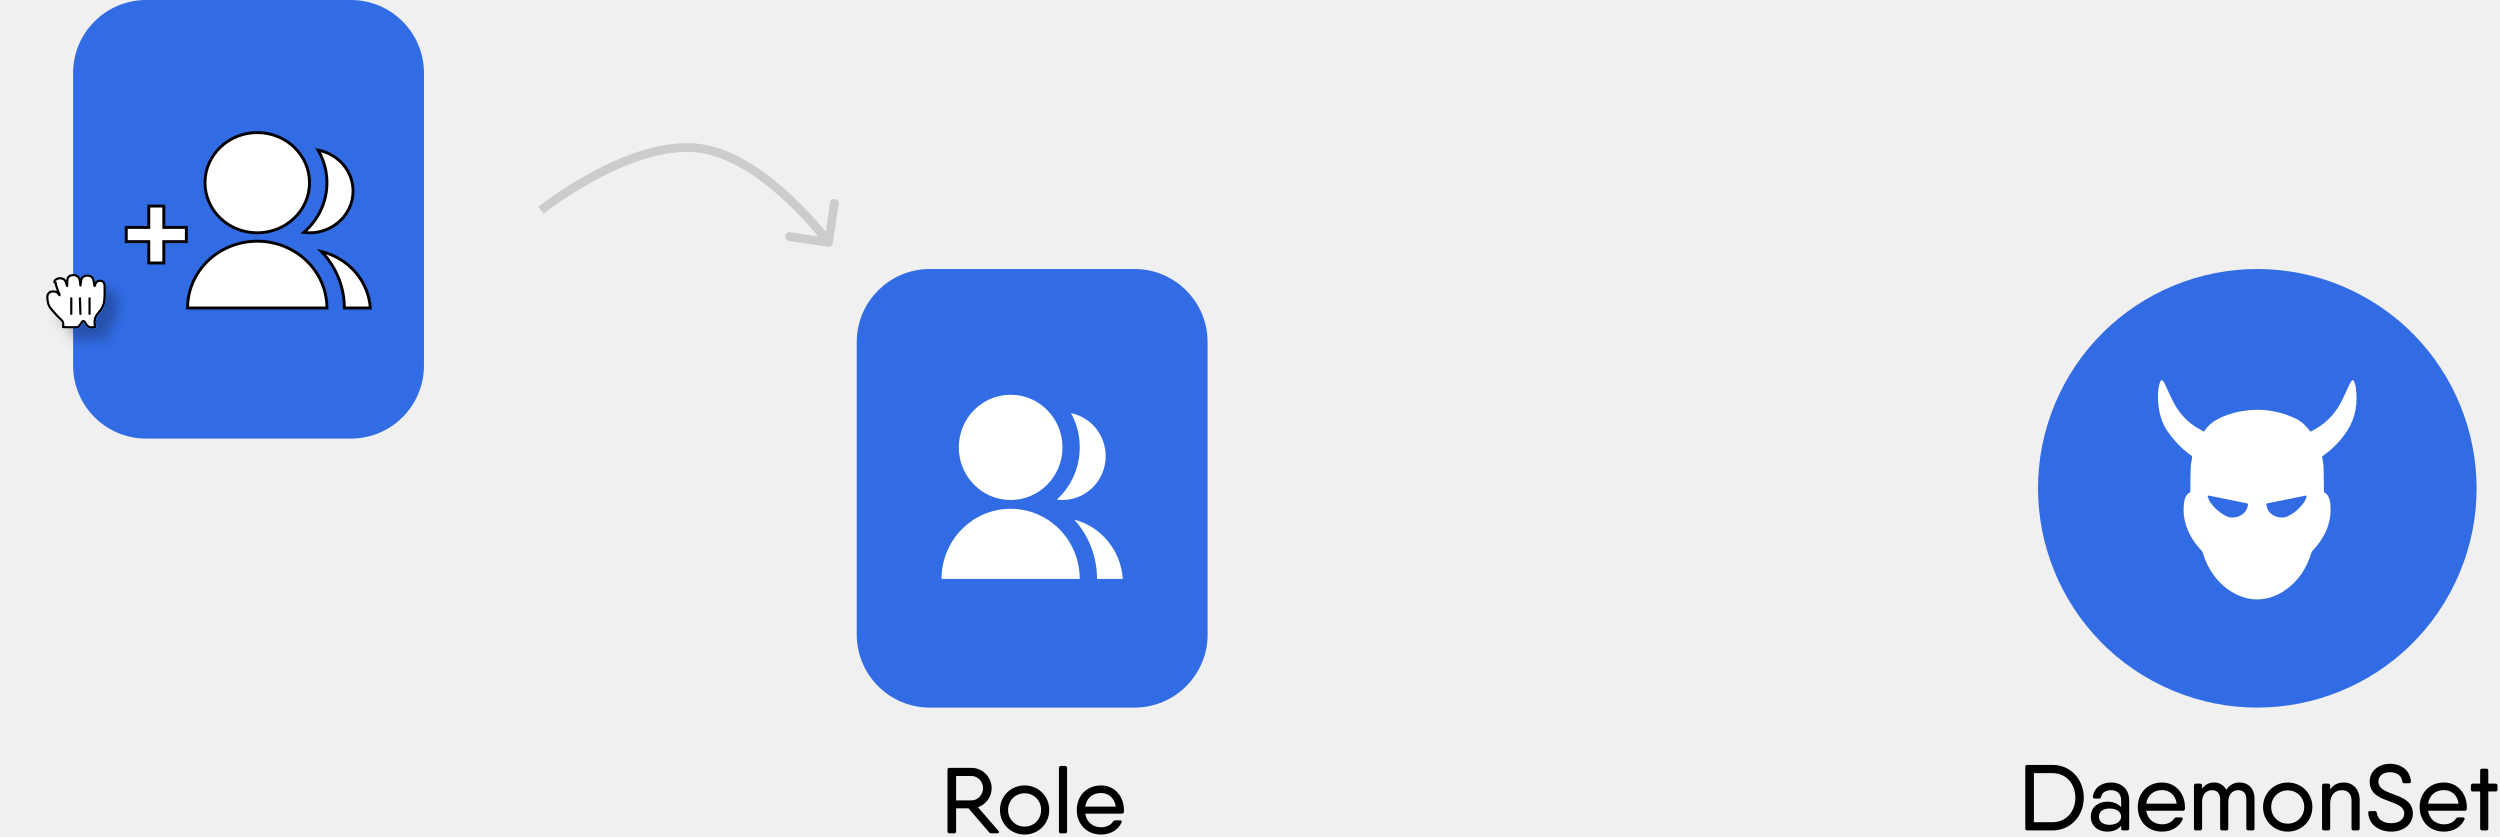
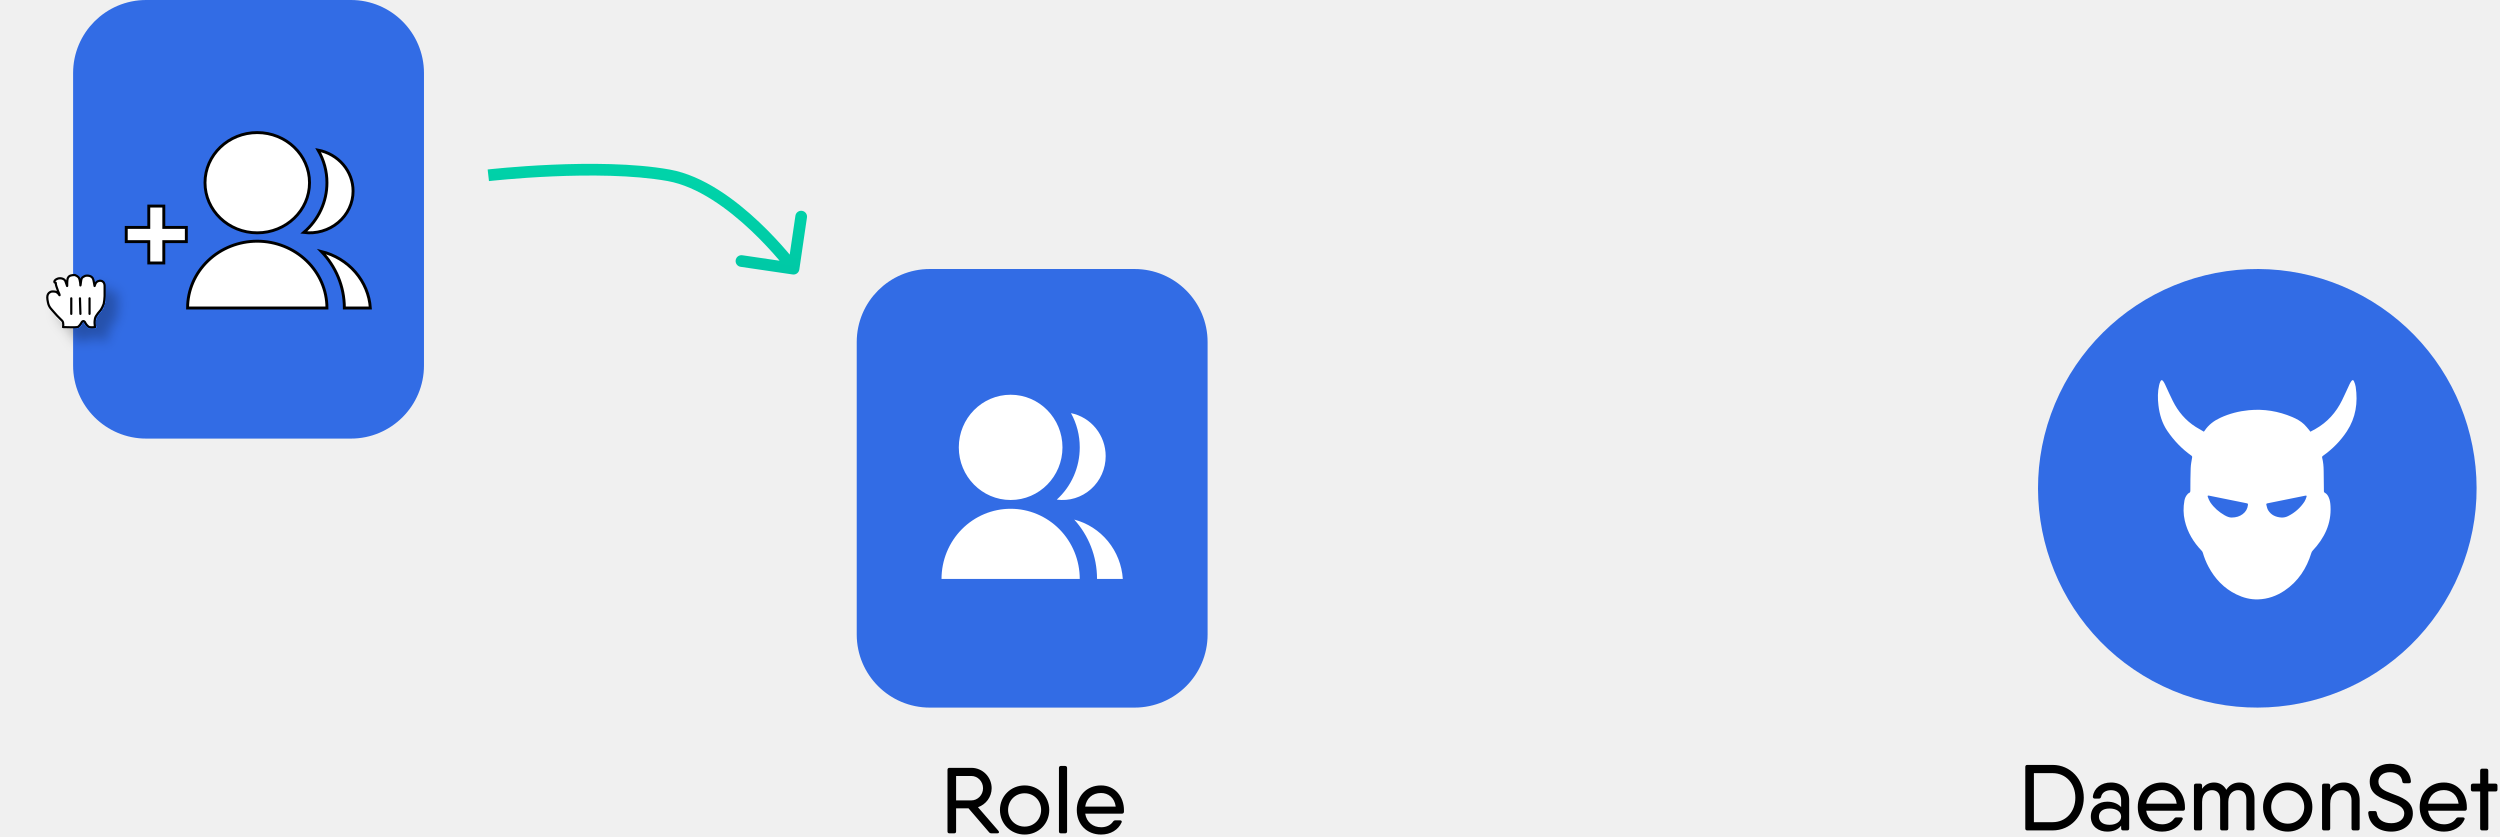
<svg xmlns="http://www.w3.org/2000/svg" width="855" height="286" viewBox="0 0 855 286" fill="none">
  <rect x="295.5" y="94.5" width="115" height="145" rx="22.5" fill="#326CE5" stroke="#326CE5" stroke-width="5" />
  <path d="M322 198C322 191.635 324.49 185.53 328.923 181.029C333.356 176.529 339.369 174 345.638 174C351.907 174 357.92 176.529 362.353 181.029C366.786 185.53 369.276 191.635 369.276 198H322ZM345.638 171C335.843 171 327.91 162.945 327.91 153C327.91 143.055 335.843 135 345.638 135C355.433 135 363.367 143.055 363.367 153C363.367 162.945 355.433 171 345.638 171ZM367.394 177.699C371.914 178.878 375.952 181.476 378.934 185.12C381.915 188.765 383.688 193.273 384 198H375.186C375.186 190.17 372.231 183.042 367.394 177.699ZM361.417 170.871C363.893 168.622 365.873 165.868 367.227 162.788C368.582 159.708 369.28 156.373 369.276 153C369.283 148.9 368.25 144.868 366.277 141.291C369.624 141.974 372.634 143.812 374.797 146.494C376.96 149.175 378.141 152.534 378.141 156C378.141 158.137 377.692 160.25 376.823 162.197C375.954 164.144 374.685 165.879 373.101 167.288C371.518 168.696 369.656 169.744 367.641 170.362C365.625 170.98 363.503 171.154 361.417 170.871Z" fill="white" />
  <path fill-rule="evenodd" clip-rule="evenodd" d="M739.623 234.631C702.271 216.748 686.486 171.967 704.368 134.61C712.955 116.671 728.316 102.878 747.071 96.266C765.826 89.653 786.44 90.763 804.377 99.351C841.729 117.235 857.514 162.016 839.632 199.372C821.751 236.729 776.975 252.515 739.623 234.631Z" fill="#326CE5" />
  <path d="M753.715 147.634C753.845 147.474 753.926 147.386 753.991 147.289C755.334 145.263 757.211 143.87 759.404 142.861C762.488 141.435 765.741 140.618 769.115 140.29C774.27 139.793 779.214 140.618 783.965 142.628C785.429 143.253 786.838 144.014 787.995 145.111C788.658 145.736 789.2 146.473 789.791 147.161C789.913 147.305 790.018 147.458 790.155 147.642C790.754 147.321 791.329 147.017 791.903 146.697C795.966 144.398 798.919 141.083 800.959 136.942C801.865 135.108 802.682 133.234 803.556 131.384C803.734 131.016 803.945 130.647 804.188 130.319C804.519 129.879 804.851 129.887 805.062 130.391C805.32 131 805.547 131.64 805.644 132.289C806.445 137.703 805.685 142.861 802.642 147.49C800.473 150.789 797.714 153.592 794.461 155.891C794.193 156.083 794.104 156.243 794.185 156.572C794.55 158.045 794.687 159.543 794.695 161.056C794.703 163.379 794.752 165.701 794.776 168.024C794.776 168.264 794.841 168.392 795.076 168.513C795.715 168.833 796.103 169.401 796.395 170.034C796.848 171.011 796.977 172.052 797.034 173.11C797.374 179.124 794.946 184.049 790.908 188.35C790.714 188.55 790.568 188.823 790.487 189.095C788.861 194.397 785.996 198.834 781.319 201.989C778.599 203.823 775.581 204.888 772.279 204.992C769.641 205.08 767.149 204.416 764.794 203.262C760.554 201.196 757.503 197.929 755.31 193.836C754.484 192.298 753.853 190.689 753.359 189.015C753.295 188.783 753.149 188.55 752.987 188.374C750.155 185.435 748.124 182.063 747.201 178.083C746.675 175.808 746.651 173.502 747.072 171.211C747.225 170.403 747.541 169.65 748.116 169.033C748.253 168.889 748.391 168.697 748.569 168.641C749.103 168.464 749.095 168.08 749.103 167.632C749.119 165.109 749.111 162.586 749.216 160.063C749.265 158.87 749.499 157.685 749.702 156.499C749.758 156.163 749.694 156.003 749.427 155.811C746.173 153.504 743.462 150.653 741.229 147.378C739.432 144.743 738.558 141.747 738.186 138.608C737.911 136.301 737.903 133.995 738.421 131.721C738.518 131.28 738.672 130.848 738.858 130.439C739.109 129.887 739.449 129.862 739.813 130.367C740.047 130.687 740.25 131.048 740.42 131.408C741.318 133.314 742.16 135.252 743.106 137.142C744.927 140.77 747.468 143.806 750.948 146.008C751.846 146.561 752.769 147.081 753.715 147.634ZM763.2 177.002C764.81 176.978 765.967 176.601 766.995 175.832C768.047 175.048 768.654 173.998 768.8 172.693C768.832 172.357 768.759 172.165 768.379 172.124C768.071 172.092 767.772 171.996 767.472 171.932C763.483 171.123 759.502 170.322 755.512 169.514C755.051 169.418 754.921 169.522 755.075 169.954C755.31 170.587 755.552 171.244 755.925 171.796C757.187 173.654 758.854 175.096 760.804 176.217C761.638 176.705 762.536 177.026 763.2 177.002ZM780.339 177.002C781.1 177.01 781.82 176.858 782.492 176.521C784.806 175.376 786.684 173.718 788.108 171.588C788.432 171.099 788.626 170.507 788.82 169.946C788.958 169.546 788.82 169.434 788.391 169.522C784.078 170.395 779.765 171.276 775.452 172.14C775.136 172.205 775.015 172.373 775.087 172.637C775.265 173.262 775.371 173.942 775.694 174.479C776.73 176.193 778.389 176.89 780.339 177.002Z" fill="white" />
  <path d="M701.994 261.6H695.594H693.322C692.874 261.6 692.65 261.856 692.65 262.304V283.328C692.65 283.776 692.874 284 693.322 284H693.77H701.994C708.17 284 712.65 279.04 712.65 272.8C712.65 266.592 708.17 261.6 701.994 261.6ZM701.994 281.184H695.594V264.416H701.994C706.634 264.416 709.77 268.096 709.77 272.8C709.77 277.536 706.634 281.184 701.994 281.184ZM721.971 267.616C718.643 267.616 716.147 269.504 715.763 272.416C715.731 272.896 716.019 273.12 716.435 273.12H717.843C718.259 273.12 718.451 272.896 718.579 272.512C718.867 271.008 720.307 270.24 721.971 270.24C723.827 270.24 725.427 271.232 725.427 273.76V276.032C724.403 274.88 722.707 274.176 720.691 274.176C717.779 274.176 715.059 275.872 715.059 279.296C715.059 282.72 717.779 284.416 720.691 284.416C722.707 284.416 724.403 283.744 725.427 282.368V283.328C725.427 283.776 725.683 284 726.099 284H727.507C727.955 284 728.179 283.776 728.179 283.328V273.696C728.179 269.824 725.523 267.616 721.971 267.616ZM721.491 282.08C718.995 282.08 717.843 280.896 717.843 279.296C717.843 277.696 718.995 276.512 721.491 276.512C723.795 276.512 725.427 277.6 725.427 279.296C725.427 280.896 723.795 282.08 721.491 282.08ZM739.41 267.616C734.418 267.616 731.122 271.296 731.122 276C731.122 280.832 734.45 284.416 739.442 284.416C742.706 284.416 745.33 282.784 746.45 280.256C746.642 279.84 746.385 279.552 745.874 279.552H744.338C743.954 279.552 743.73 279.712 743.506 280C742.77 281.12 741.33 281.92 739.474 281.92C736.658 281.92 734.482 280.224 734.002 277.28H744.434H746.514C746.93 277.28 747.218 277.088 747.25 276.64C747.25 276.448 747.25 276.256 747.25 276.064C747.25 271.552 744.242 267.616 739.41 267.616ZM734.002 274.848C734.418 272.064 736.434 270.208 739.41 270.208C741.81 270.208 744.018 271.712 744.434 274.848H734.002ZM766.011 267.616C764.219 267.616 762.587 268.256 761.403 270.112C760.539 268.48 758.971 267.616 757.243 267.616C755.707 267.616 754.203 268.192 753.115 269.76V268.704C753.115 268.256 752.859 268 752.443 268H751.003C750.555 268 750.331 268.256 750.331 268.704V283.328C750.331 283.776 750.555 284 751.003 284H752.443C752.859 284 753.115 283.776 753.115 283.328V274.272C753.115 271.136 755.067 270.24 756.507 270.24C758.011 270.24 759.291 271.104 759.291 273.344V283.328C759.291 283.776 759.547 284 759.963 284H761.403C761.851 284 762.075 283.776 762.075 283.328V274.272C762.075 271.136 764.027 270.24 765.467 270.24C766.971 270.24 768.251 271.104 768.251 273.344V283.328C768.251 283.776 768.507 284 768.955 284H770.363C770.811 284 771.035 283.776 771.035 283.328V273.216C771.035 269.536 768.827 267.616 766.011 267.616ZM782.413 284.416C787.085 284.416 790.829 280.768 790.829 276C790.829 271.264 787.085 267.616 782.413 267.616C777.709 267.616 773.965 271.264 773.965 276C773.965 280.768 777.709 284.416 782.413 284.416ZM782.413 281.696C779.213 281.696 776.749 279.232 776.749 276C776.749 272.768 779.213 270.304 782.413 270.304C785.581 270.304 788.045 272.768 788.045 276C788.045 279.232 785.581 281.696 782.413 281.696ZM801.663 267.616C799.711 267.616 798.079 268.256 796.927 269.984V268.704C796.927 268.256 796.671 268 796.255 268H794.815C794.367 268 794.143 268.256 794.143 268.704V283.328C794.143 283.776 794.367 284 794.815 284H796.255C796.671 284 796.927 283.776 796.927 283.328V274.912C796.927 271.456 798.911 270.24 800.927 270.24C802.815 270.24 804.223 271.424 804.223 273.728V283.328C804.223 283.776 804.479 284 804.927 284H806.335C806.783 284 807.007 283.776 807.007 283.328V273.632C807.007 269.856 804.639 267.616 801.663 267.616ZM817.837 284.416C821.741 284.416 825.197 282.112 825.197 278.208C825.197 273.856 821.229 272.64 817.901 271.392C815.405 270.432 813.421 269.536 813.421 267.296C813.421 265.28 815.117 264.096 817.389 264.096C819.629 264.096 821.293 265.152 821.581 267.232C821.613 267.648 821.837 267.872 822.253 267.872H823.885C824.333 267.872 824.557 267.648 824.525 267.168C824.205 263.264 820.973 261.216 817.389 261.216C813.805 261.216 810.445 263.392 810.445 267.296C810.445 271.776 814.253 272.96 817.581 274.208C820.077 275.104 822.253 276.032 822.253 278.208C822.253 280.224 820.429 281.536 817.837 281.536C815.117 281.536 813.197 280.32 812.877 278.048C812.845 277.6 812.621 277.376 812.205 277.376H810.573C810.125 277.376 809.901 277.632 809.933 278.08C810.253 282.24 813.773 284.416 817.837 284.416ZM835.816 267.616C830.824 267.616 827.528 271.296 827.528 276C827.528 280.832 830.856 284.416 835.848 284.416C839.112 284.416 841.736 282.784 842.856 280.256C843.048 279.84 842.792 279.552 842.28 279.552H840.744C840.36 279.552 840.136 279.712 839.912 280C839.176 281.12 837.736 281.92 835.88 281.92C833.064 281.92 830.888 280.224 830.408 277.28H840.84H842.92C843.336 277.28 843.624 277.088 843.656 276.64C843.656 276.448 843.656 276.256 843.656 276.064C843.656 271.552 840.648 267.616 835.816 267.616ZM830.408 274.848C830.824 272.064 832.84 270.208 835.816 270.208C838.216 270.208 840.424 271.712 840.84 274.848H830.408ZM853.461 268H850.997V263.584C850.997 263.136 850.773 262.88 850.325 262.88H848.885C848.469 262.88 848.213 263.136 848.213 263.584V268H845.749C845.301 268 845.045 268.256 845.045 268.704V270.016C845.045 270.464 845.301 270.688 845.749 270.688H848.213V283.328C848.213 283.776 848.469 284 848.885 284H850.325C850.773 284 850.997 283.776 850.997 283.328V270.688H853.461C853.909 270.688 854.133 270.464 854.133 270.016V268.704C854.133 268.256 853.909 268 853.461 268Z" fill="black" />
  <path d="M341.481 284.168L334.473 276.072C337.193 275.112 339.145 272.552 339.145 269.576C339.145 265.736 336.041 262.6 332.201 262.6H326.985H324.713C324.265 262.6 324.041 262.856 324.041 263.304V284.328C324.041 284.776 324.265 285 324.713 285H326.313C326.761 285 326.985 284.776 326.985 284.328V276.456H331.241L338.249 284.616C338.473 284.904 338.761 285 339.113 285H341.097C341.673 285 341.833 284.616 341.481 284.168ZM326.985 265.384H332.201C334.377 265.384 336.201 267.24 336.201 269.576C336.201 271.88 334.377 273.736 332.201 273.736H326.985V265.384ZM350.429 285.416C355.101 285.416 358.845 281.768 358.845 277C358.845 272.264 355.101 268.616 350.429 268.616C345.725 268.616 341.981 272.264 341.981 277C341.981 281.768 345.725 285.416 350.429 285.416ZM350.429 282.696C347.229 282.696 344.765 280.232 344.765 277C344.765 273.768 347.229 271.304 350.429 271.304C353.597 271.304 356.061 273.768 356.061 277C356.061 280.232 353.597 282.696 350.429 282.696ZM362.831 285H364.271C364.687 285 364.943 284.776 364.943 284.328V262.664C364.943 262.216 364.687 261.96 364.271 261.96H362.831C362.383 261.96 362.159 262.216 362.159 262.664V284.328C362.159 284.776 362.383 285 362.831 285ZM376.55 268.616C371.558 268.616 368.262 272.296 368.262 277C368.262 281.832 371.59 285.416 376.582 285.416C379.846 285.416 382.47 283.784 383.59 281.256C383.782 280.84 383.526 280.552 383.014 280.552H381.478C381.094 280.552 380.87 280.712 380.646 281C379.91 282.12 378.47 282.92 376.614 282.92C373.798 282.92 371.622 281.224 371.142 278.28H381.574H383.654C384.07 278.28 384.358 278.088 384.39 277.64C384.39 277.448 384.39 277.256 384.39 277.064C384.39 272.552 381.382 268.616 376.55 268.616ZM371.142 275.848C371.558 273.064 373.574 271.208 376.55 271.208C378.95 271.208 381.158 272.712 381.574 275.848H371.142Z" fill="black" />
  <rect x="27.5" y="2.5" width="115" height="145" rx="22.5" fill="#326CE5" stroke="#326CE5" stroke-width="5" />
-   <path d="M64.155 105.343C64.155 99.281 66.665 93.467 71.134 89.18C75.603 84.894 81.664 82.486 87.984 82.486C94.304 82.486 100.365 84.894 104.834 89.18C109.303 93.467 111.814 99.281 111.814 105.343H64.155ZM87.984 79.629C78.11 79.629 70.112 71.957 70.112 62.486C70.112 53.014 78.11 45.343 87.984 45.343C97.859 45.343 105.856 53.014 105.856 62.486C105.856 71.957 97.859 79.629 87.984 79.629ZM109.916 86.008C114.473 87.132 118.543 89.605 121.549 93.077C124.555 96.548 126.342 100.84 126.656 105.343H117.771C117.771 97.886 114.792 91.097 109.916 86.008ZM103.89 79.506C106.387 77.364 108.383 74.741 109.748 71.808C111.114 68.875 111.818 65.698 111.814 62.486C111.82 58.581 110.779 54.741 108.79 51.334C112.164 51.984 115.199 53.735 117.379 56.289C119.559 58.843 120.75 62.042 120.75 65.343C120.751 67.378 120.298 69.391 119.422 71.245C118.545 73.099 117.266 74.752 115.67 76.093C114.073 77.434 112.196 78.432 110.165 79.021C108.133 79.609 105.994 79.775 103.89 79.506Z" fill="white" />
+   <path d="M64.155 105.343C64.155 99.281 66.665 93.467 71.134 89.18C75.603 84.894 81.664 82.486 87.984 82.486C94.304 82.486 100.365 84.894 104.834 89.18C109.303 93.467 111.814 99.281 111.814 105.343H64.155ZM87.984 79.629C78.11 79.629 70.112 71.957 70.112 62.486C70.112 53.014 78.11 45.343 87.984 45.343C97.859 45.343 105.856 53.014 105.856 62.486C105.856 71.957 97.859 79.629 87.984 79.629ZM109.916 86.008C114.473 87.132 118.544 89.605 121.549 93.077C124.555 96.548 126.342 100.84 126.657 105.343H117.771C117.771 97.886 114.793 91.097 109.916 86.008ZM103.891 79.506C106.387 77.364 108.383 74.741 109.748 71.808C111.114 68.875 111.818 65.698 111.814 62.486C111.82 58.581 110.779 54.741 108.79 51.334C112.164 51.984 115.199 53.735 117.379 56.289C119.56 58.843 120.751 62.042 120.75 65.343C120.751 67.378 120.298 69.391 119.422 71.245C118.546 73.099 117.266 74.752 115.67 76.093C114.073 77.434 112.196 78.432 110.165 79.021C108.133 79.609 105.994 79.775 103.891 79.506Z" fill="white" />
  <path d="M56.021 77.775H63.727V82.64H56.021V89.937H50.884V82.64H43.178V77.775H50.884V70.478H56.021V77.775Z" fill="white" />
-   <path d="M64.155 105.343C64.155 99.281 66.665 93.467 71.134 89.18C75.603 84.894 81.664 82.486 87.984 82.486C94.304 82.486 100.365 84.894 104.834 89.18C109.303 93.467 111.814 99.281 111.814 105.343H64.155ZM87.984 79.629C78.11 79.629 70.112 71.957 70.112 62.486C70.112 53.014 78.11 45.343 87.984 45.343C97.859 45.343 105.856 53.014 105.856 62.486C105.856 71.957 97.859 79.629 87.984 79.629ZM109.916 86.008C114.473 87.132 118.543 89.605 121.549 93.077C124.555 96.548 126.342 100.84 126.656 105.343H117.771C117.771 97.886 114.792 91.097 109.916 86.008ZM103.89 79.506C106.387 77.364 108.383 74.741 109.748 71.808C111.114 68.875 111.818 65.698 111.814 62.486C111.82 58.581 110.779 54.741 108.79 51.334C112.164 51.984 115.199 53.735 117.379 56.289C119.559 58.843 120.75 62.042 120.75 65.343C120.751 67.378 120.298 69.391 119.422 71.245C118.545 73.099 117.266 74.752 115.67 76.093C114.073 77.434 112.196 78.432 110.165 79.021C108.133 79.609 105.994 79.775 103.89 79.506Z" stroke="black" />
+   <path d="M64.155 105.343C64.155 99.281 66.665 93.467 71.134 89.18C75.603 84.894 81.664 82.486 87.984 82.486C94.304 82.486 100.365 84.894 104.834 89.18C109.303 93.467 111.814 99.281 111.814 105.343H64.155ZM87.984 79.629C78.11 79.629 70.112 71.957 70.112 62.486C70.112 53.014 78.11 45.343 87.984 45.343C97.859 45.343 105.856 53.014 105.856 62.486C105.856 71.957 97.859 79.629 87.984 79.629ZM109.916 86.008C114.473 87.132 118.544 89.605 121.549 93.077C124.555 96.548 126.342 100.84 126.657 105.343H117.771C117.771 97.886 114.793 91.097 109.916 86.008ZM103.891 79.506C106.387 77.364 108.383 74.741 109.748 71.808C111.114 68.875 111.818 65.698 111.814 62.486C111.82 58.581 110.779 54.741 108.79 51.334C112.164 51.984 115.199 53.735 117.379 56.289C119.56 58.843 120.751 62.042 120.75 65.343C120.751 67.378 120.298 69.391 119.422 71.245C118.546 73.099 117.266 74.752 115.67 76.093C114.073 77.434 112.196 78.432 110.165 79.021C108.133 79.609 105.994 79.775 103.891 79.506Z" stroke="black" />
  <path d="M56.021 77.775H63.727V82.64H56.021V89.937H50.884V82.64H43.178V77.775H50.884V70.478H56.021V77.775Z" stroke="black" />
-   <path d="M240.671 50.95L240.935 49.474L240.671 50.95ZM283.17 84.375C283.989 84.496 284.751 83.929 284.872 83.11L286.836 69.753C286.956 68.934 286.389 68.171 285.57 68.051C284.75 67.93 283.988 68.497 283.868 69.317L282.122 81.189L270.25 79.444C269.43 79.323 268.668 79.89 268.547 80.709C268.427 81.529 268.994 82.291 269.813 82.412L283.17 84.375ZM185 71.898C185.937 73.069 185.937 73.069 185.937 73.069C185.937 73.069 185.937 73.069 185.938 73.069C185.938 73.068 185.939 73.067 185.941 73.066C185.944 73.064 185.949 73.059 185.956 73.054C185.97 73.043 185.991 73.026 186.02 73.003C186.078 72.958 186.165 72.89 186.28 72.8C186.511 72.621 186.855 72.357 187.303 72.021C188.2 71.349 189.511 70.391 191.161 69.253C194.463 66.976 199.111 63.986 204.499 61.133C215.359 55.38 228.885 50.366 240.406 52.427L240.935 49.474C228.353 47.223 214.044 52.682 203.095 58.481C197.578 61.404 192.828 64.459 189.458 66.783C187.771 67.946 186.428 68.928 185.504 69.621C185.042 69.967 184.684 70.241 184.441 70.43C184.319 70.524 184.226 70.597 184.163 70.647C184.131 70.672 184.107 70.692 184.09 70.705C184.082 70.712 184.075 70.717 184.071 70.72C184.069 70.722 184.067 70.724 184.065 70.725C184.065 70.725 184.064 70.726 184.064 70.726C184.063 70.726 184.063 70.727 185 71.898ZM240.406 52.427C250.891 54.303 261.3 62.023 269.203 69.48C273.127 73.182 276.378 76.766 278.649 79.425C279.783 80.754 280.671 81.849 281.273 82.61C281.575 82.991 281.804 83.288 281.958 83.488C282.034 83.588 282.092 83.664 282.13 83.714C282.149 83.74 282.163 83.758 282.172 83.77C282.177 83.776 282.18 83.781 282.182 83.783C282.183 83.785 282.184 83.786 282.184 83.786C282.184 83.787 282.184 83.787 282.184 83.787C282.184 83.787 282.184 83.787 283.388 82.891C284.591 81.996 284.591 81.996 284.591 81.996C284.591 81.995 284.59 81.995 284.59 81.994C284.589 81.993 284.588 81.991 284.586 81.989C284.583 81.985 284.579 81.979 284.573 81.972C284.562 81.957 284.546 81.935 284.525 81.907C284.483 81.851 284.42 81.769 284.339 81.663C284.177 81.451 283.937 81.142 283.626 80.749C283.003 79.962 282.091 78.837 280.93 77.477C278.609 74.759 275.283 71.091 271.262 67.298C263.275 59.762 252.326 51.512 240.935 49.474L240.406 52.427Z" fill="#CCCCCC" />
-   <g clip-path="url(#clip0_9882_32187)" filter="url(#filter0_d_9882_32187)">
-     <mask id="mask0_9882_32187" style="mask-type:luminance" maskUnits="userSpaceOnUse" x="0" y="75" width="50" height="50">
+   <path d="M228.67 59.951L229.023 57.982L228.67 59.951ZM271.097 93.87C272.19 94.031 273.206 93.275 273.366 92.183L275.985 74.374C276.145 73.281 275.39 72.265 274.297 72.104C273.204 71.944 272.188 72.699 272.027 73.792L269.7 89.622L253.87 87.294C252.777 87.134 251.761 87.889 251.6 88.982C251.44 90.075 252.195 91.091 253.288 91.252L271.097 93.87ZM167 59.95C167.228 61.938 167.228 61.938 167.228 61.938C167.228 61.937 167.229 61.937 167.229 61.937C167.23 61.937 167.231 61.937 167.233 61.937C167.238 61.936 167.244 61.936 167.252 61.935C167.27 61.933 167.296 61.93 167.331 61.926C167.4 61.918 167.505 61.907 167.644 61.891C167.921 61.861 168.332 61.818 168.864 61.763C169.929 61.655 171.481 61.504 173.419 61.337C177.296 61.002 182.716 60.599 188.883 60.331C201.259 59.794 216.494 59.804 228.318 61.919L229.023 57.982C216.744 55.785 201.144 55.795 188.71 56.335C182.473 56.606 176.994 57.013 173.074 57.352C171.114 57.521 169.542 57.673 168.459 57.784C167.917 57.839 167.497 57.884 167.212 57.915C167.069 57.93 166.96 57.942 166.886 57.951C166.849 57.955 166.821 57.958 166.802 57.96C166.793 57.961 166.785 57.962 166.78 57.963C166.778 57.963 166.776 57.963 166.774 57.963C166.774 57.963 166.773 57.963 166.773 57.964C166.772 57.964 166.772 57.964 167 59.95ZM228.318 61.919C238.652 63.768 248.971 71.4 256.86 78.844C260.767 82.53 264.007 86.101 266.268 88.75C267.398 90.073 268.282 91.164 268.881 91.921C269.181 92.299 269.409 92.594 269.561 92.792C269.637 92.891 269.693 92.966 269.731 93.016C269.749 93.04 269.763 93.059 269.772 93.07C269.776 93.076 269.779 93.08 269.781 93.083C269.782 93.084 269.783 93.085 269.783 93.085C269.783 93.085 269.783 93.085 269.783 93.085C269.783 93.085 269.783 93.085 271.388 91.892C272.993 90.698 272.992 90.698 272.992 90.697C272.992 90.697 272.991 90.696 272.991 90.695C272.99 90.694 272.988 90.692 272.987 90.69C272.983 90.686 272.979 90.68 272.973 90.672C272.962 90.657 272.945 90.635 272.924 90.606C272.881 90.549 272.818 90.467 272.736 90.36C272.572 90.145 272.331 89.834 272.018 89.438C271.391 88.647 270.476 87.518 269.31 86.153C266.981 83.424 263.642 79.743 259.605 75.934C251.604 68.386 240.565 60.047 229.023 57.982L228.318 61.919Z" fill="url(#paint0_linear_9910_31555)" />
+   <g clip-path="url(#clip0_9910_31555)" filter="url(#filter0_d_9910_31555)">
+     <mask id="mask0_9910_31555" style="mask-type:luminance" maskUnits="userSpaceOnUse" x="0" y="75" width="50" height="50">
      <path d="M50 75H0V125H50V75Z" fill="white" />
    </mask>
-     <g mask="url(#mask0_9882_32187)">
+     <g mask="url(#mask0_9910_31555)">
      <path d="M19.688 95.312C20.469 95 21.875 95.156 22.344 96.094C22.656 96.875 22.969 97.969 22.969 97.812C22.969 97.188 22.969 95.938 23.125 95.312C23.281 94.844 23.594 94.375 24.219 94.219C24.688 94.062 25.156 94.062 25.625 94.062C26.094 94.219 26.562 94.531 26.875 94.844C27.5 95.781 27.5 97.812 27.5 97.656C27.656 97.188 27.656 95.781 27.969 95.156C28.125 94.844 28.75 94.531 29.062 94.375C29.531 94.219 30.156 94.219 30.625 94.375C30.938 94.375 31.562 94.844 31.719 95.156C32.031 95.625 32.188 97.188 32.344 97.812C32.344 97.969 32.5 97.188 32.812 96.719C33.438 95.781 35.625 95.469 35.781 97.656C35.781 98.75 35.781 98.594 35.781 99.375C35.781 100.156 35.781 100.625 35.781 101.25C35.781 101.875 35.625 103.281 35.469 103.906C35.312 104.375 34.844 105.469 34.375 106.094C34.375 106.094 32.656 107.969 32.5 108.906C32.344 109.844 32.344 109.844 32.344 110.469C32.344 111.094 32.5 111.875 32.5 111.875C32.5 111.875 31.25 112.031 30.625 111.875C30 111.719 29.219 110.625 29.062 110.156C28.75 109.688 28.281 109.688 27.969 110.156C27.656 110.781 26.875 111.875 26.406 111.875C25.312 112.031 23.125 111.875 21.562 111.875C21.562 111.875 21.875 110.313 21.25 109.688C20.781 109.219 20 108.438 19.531 107.969L18.281 106.563C17.812 105.938 16.719 105.156 16.406 103.438C16.094 102.031 16.094 101.25 16.406 100.625C16.719 100 17.5 99.688 17.812 99.688C18.125 99.688 18.906 99.688 19.219 99.844C19.531 100 19.688 100.156 20 100.469C20.312 100.937 20.469 101.25 20.312 100.625C20.156 100.156 19.844 99.688 19.688 99.062C19.531 98.438 19.062 97.656 19.062 96.719C18.281 96.719 18.438 95.781 19.688 95.312Z" fill="white" />
    </g>
-     <mask id="mask1_9882_32187" style="mask-type:luminance" maskUnits="userSpaceOnUse" x="0" y="75" width="50" height="50">
+     <mask id="mask1_9910_31555" style="mask-type:luminance" maskUnits="userSpaceOnUse" x="0" y="75" width="50" height="50">
      <path d="M50 75H0V125H50V75Z" fill="white" />
    </mask>
-     <g mask="url(#mask1_9882_32187)">
+     <g mask="url(#mask1_9910_31555)">
      <path d="M19.688 95.312C20.469 95 21.875 95.156 22.344 96.094C22.656 96.875 22.969 97.969 22.969 97.812C22.969 97.188 22.969 95.938 23.125 95.312C23.281 94.844 23.594 94.375 24.219 94.219C24.688 94.062 25.156 94.062 25.625 94.062C26.094 94.219 26.562 94.531 26.875 94.844C27.5 95.781 27.5 97.812 27.5 97.656C27.656 97.188 27.656 95.781 27.969 95.156C28.125 94.844 28.75 94.531 29.062 94.375C29.531 94.219 30.156 94.219 30.625 94.375C30.938 94.375 31.562 94.844 31.719 95.156C32.031 95.625 32.188 97.188 32.344 97.812C32.344 97.969 32.5 97.188 32.812 96.719C33.438 95.781 35.625 95.469 35.781 97.656C35.781 98.75 35.781 98.594 35.781 99.375C35.781 100.156 35.781 100.625 35.781 101.25C35.781 101.875 35.625 103.281 35.469 103.906C35.312 104.375 34.844 105.469 34.375 106.094C34.375 106.094 32.656 107.969 32.5 108.906C32.344 109.844 32.344 109.844 32.344 110.469C32.344 111.094 32.5 111.875 32.5 111.875C32.5 111.875 31.25 112.031 30.625 111.875C30 111.719 29.219 110.625 29.062 110.156C28.75 109.688 28.281 109.688 27.969 110.156C27.656 110.781 26.875 111.875 26.406 111.875C25.312 112.031 23.125 111.875 21.562 111.875C21.562 111.875 21.875 110.313 21.25 109.688C20.781 109.219 20 108.438 19.531 107.969L18.281 106.563C17.812 105.938 16.719 105.156 16.406 103.438C16.094 102.031 16.094 101.25 16.406 100.625C16.719 100 17.5 99.688 17.812 99.688C18.125 99.688 18.906 99.688 19.219 99.844C19.531 100 19.688 100.156 20 100.469C20.312 100.937 20.469 101.25 20.312 100.625C20.156 100.156 19.844 99.688 19.688 99.062C19.531 98.438 19.062 97.656 19.062 96.719C18.281 96.719 18.438 95.781 19.688 95.312Z" stroke="black" stroke-width="0.75" stroke-linejoin="round" />
    </g>
-     <mask id="mask2_9882_32187" style="mask-type:luminance" maskUnits="userSpaceOnUse" x="0" y="75" width="50" height="50">
+     <mask id="mask2_9910_31555" style="mask-type:luminance" maskUnits="userSpaceOnUse" x="0" y="75" width="50" height="50">
      <path d="M50 75H0V125H50V75Z" fill="white" />
    </mask>
-     <g mask="url(#mask2_9882_32187)">
+     <g mask="url(#mask2_9910_31555)">
      <path d="M30.625 107.344V102.031" stroke="black" stroke-width="0.75" stroke-linecap="round" />
    </g>
-     <mask id="mask3_9882_32187" style="mask-type:luminance" maskUnits="userSpaceOnUse" x="0" y="75" width="50" height="50">
+     <mask id="mask3_9910_31555" style="mask-type:luminance" maskUnits="userSpaceOnUse" x="0" y="75" width="50" height="50">
      <path d="M50 75H0V125H50V75Z" fill="white" />
    </mask>
-     <g mask="url(#mask3_9882_32187)">
+     <g mask="url(#mask3_9910_31555)">
      <path d="M27.5 107.344L27.344 102.031" stroke="black" stroke-width="0.75" stroke-linecap="round" />
    </g>
-     <mask id="mask4_9882_32187" style="mask-type:luminance" maskUnits="userSpaceOnUse" x="0" y="75" width="50" height="50">
+     <mask id="mask4_9910_31555" style="mask-type:luminance" maskUnits="userSpaceOnUse" x="0" y="75" width="50" height="50">
      <path d="M50 75H0V125H50V75Z" fill="white" />
    </mask>
-     <g mask="url(#mask4_9882_32187)">
+     <g mask="url(#mask4_9910_31555)">
      <path d="M24.375 102.031V107.344" stroke="black" stroke-width="0.75" stroke-linecap="round" />
    </g>
  </g>
  <defs>
-     <filter id="filter0_d_9882_32187" x="0" y="75" width="58" height="58" filterUnits="userSpaceOnUse" color-interpolation-filters="sRGB">
+     <filter id="filter0_d_9910_31555" x="0" y="75" width="58" height="58" filterUnits="userSpaceOnUse" color-interpolation-filters="sRGB">
      <feFlood flood-opacity="0" result="BackgroundImageFix" />
      <feColorMatrix in="SourceAlpha" type="matrix" values="0 0 0 0 0 0 0 0 0 0 0 0 0 0 0 0 0 0 127 0" result="hardAlpha" />
      <feOffset dx="4" dy="4" />
      <feGaussianBlur stdDeviation="2" />
      <feComposite in2="hardAlpha" operator="out" />
      <feColorMatrix type="matrix" values="0 0 0 0 0 0 0 0 0 0 0 0 0 0 0 0 0 0 0.25 0" />
-       <feBlend mode="normal" in2="BackgroundImageFix" result="effect1_dropShadow_9882_32187" />
-       <feBlend mode="normal" in="SourceGraphic" in2="effect1_dropShadow_9882_32187" result="shape" />
+       <feBlend mode="normal" in2="BackgroundImageFix" result="effect1_dropShadow_9910_31555" />
+       <feBlend mode="normal" in="SourceGraphic" in2="effect1_dropShadow_9910_31555" result="shape" />
    </filter>
-     <clipPath id="clip0_9882_32187">
+     <linearGradient id="paint0_linear_9910_31555" x1="221.096" y1="58.899" x2="210.847" y2="144.961" gradientUnits="userSpaceOnUse">
+       <stop stop-color="#00D3A9" />
+       <stop offset="1" stop-color="#00B39F" />
+     </linearGradient>
+     <clipPath id="clip0_9910_31555">
      <rect width="50" height="50" fill="white" transform="translate(0 75)" />
    </clipPath>
  </defs>
</svg>
